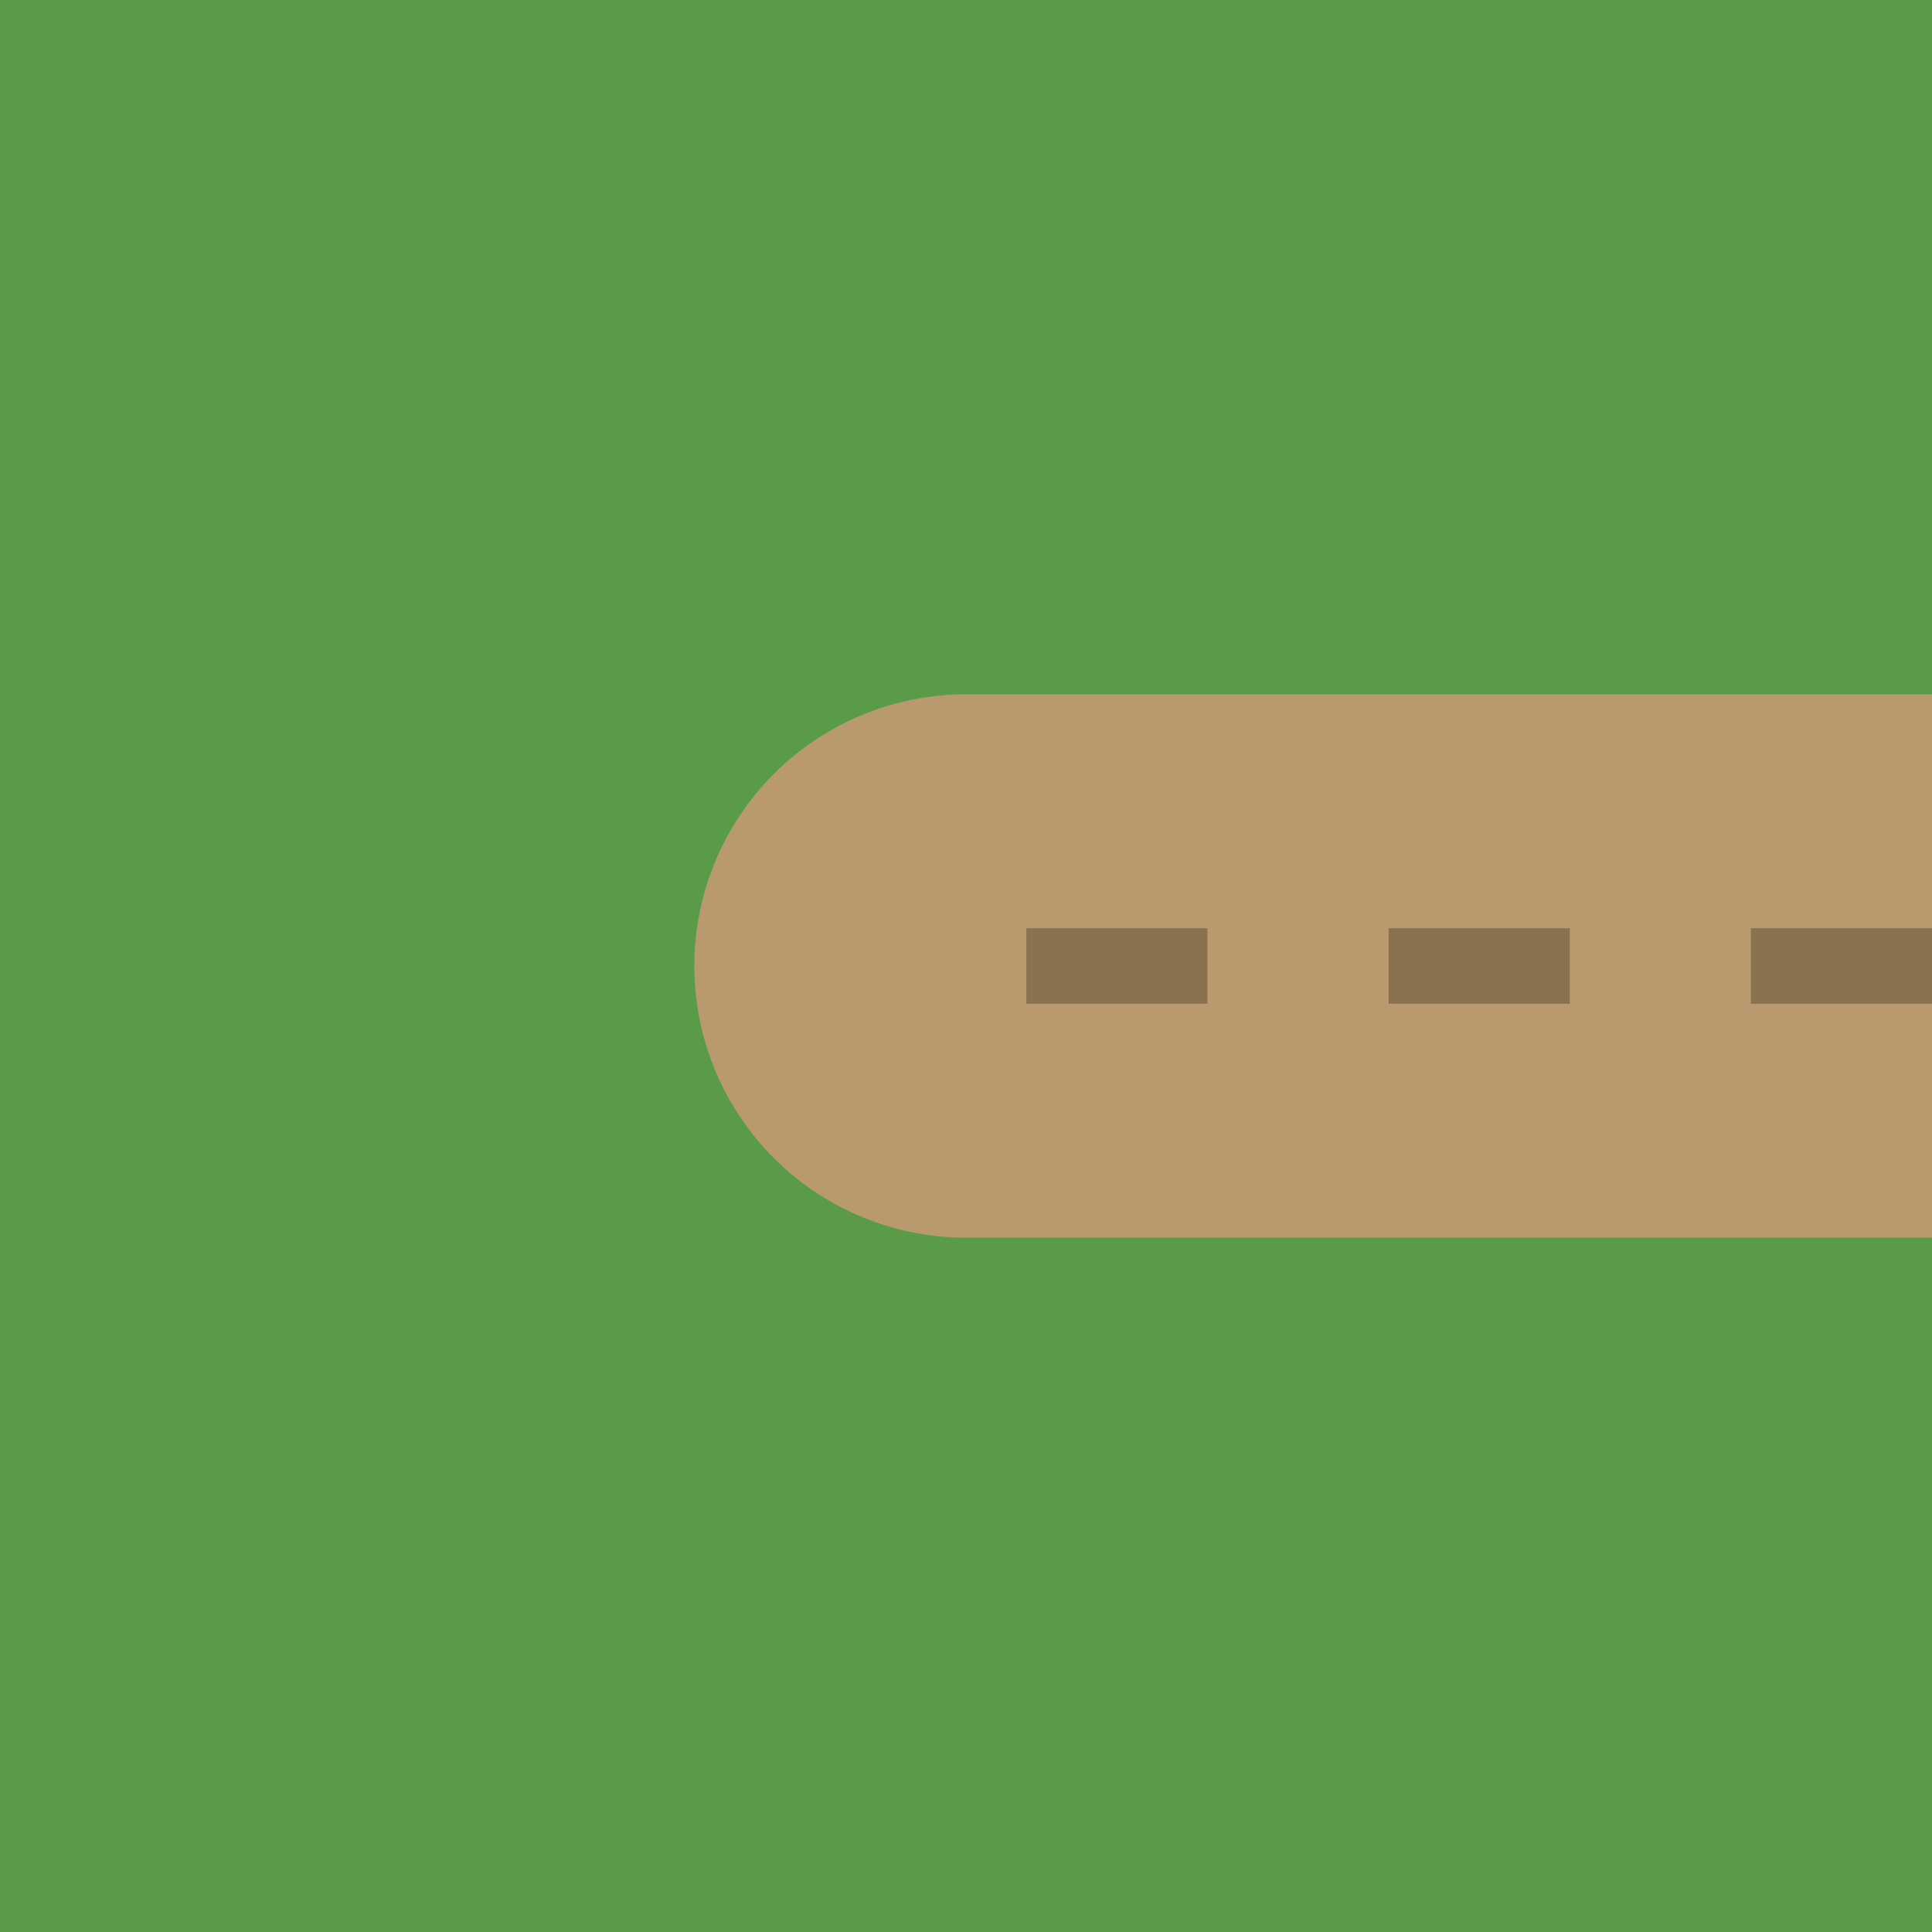
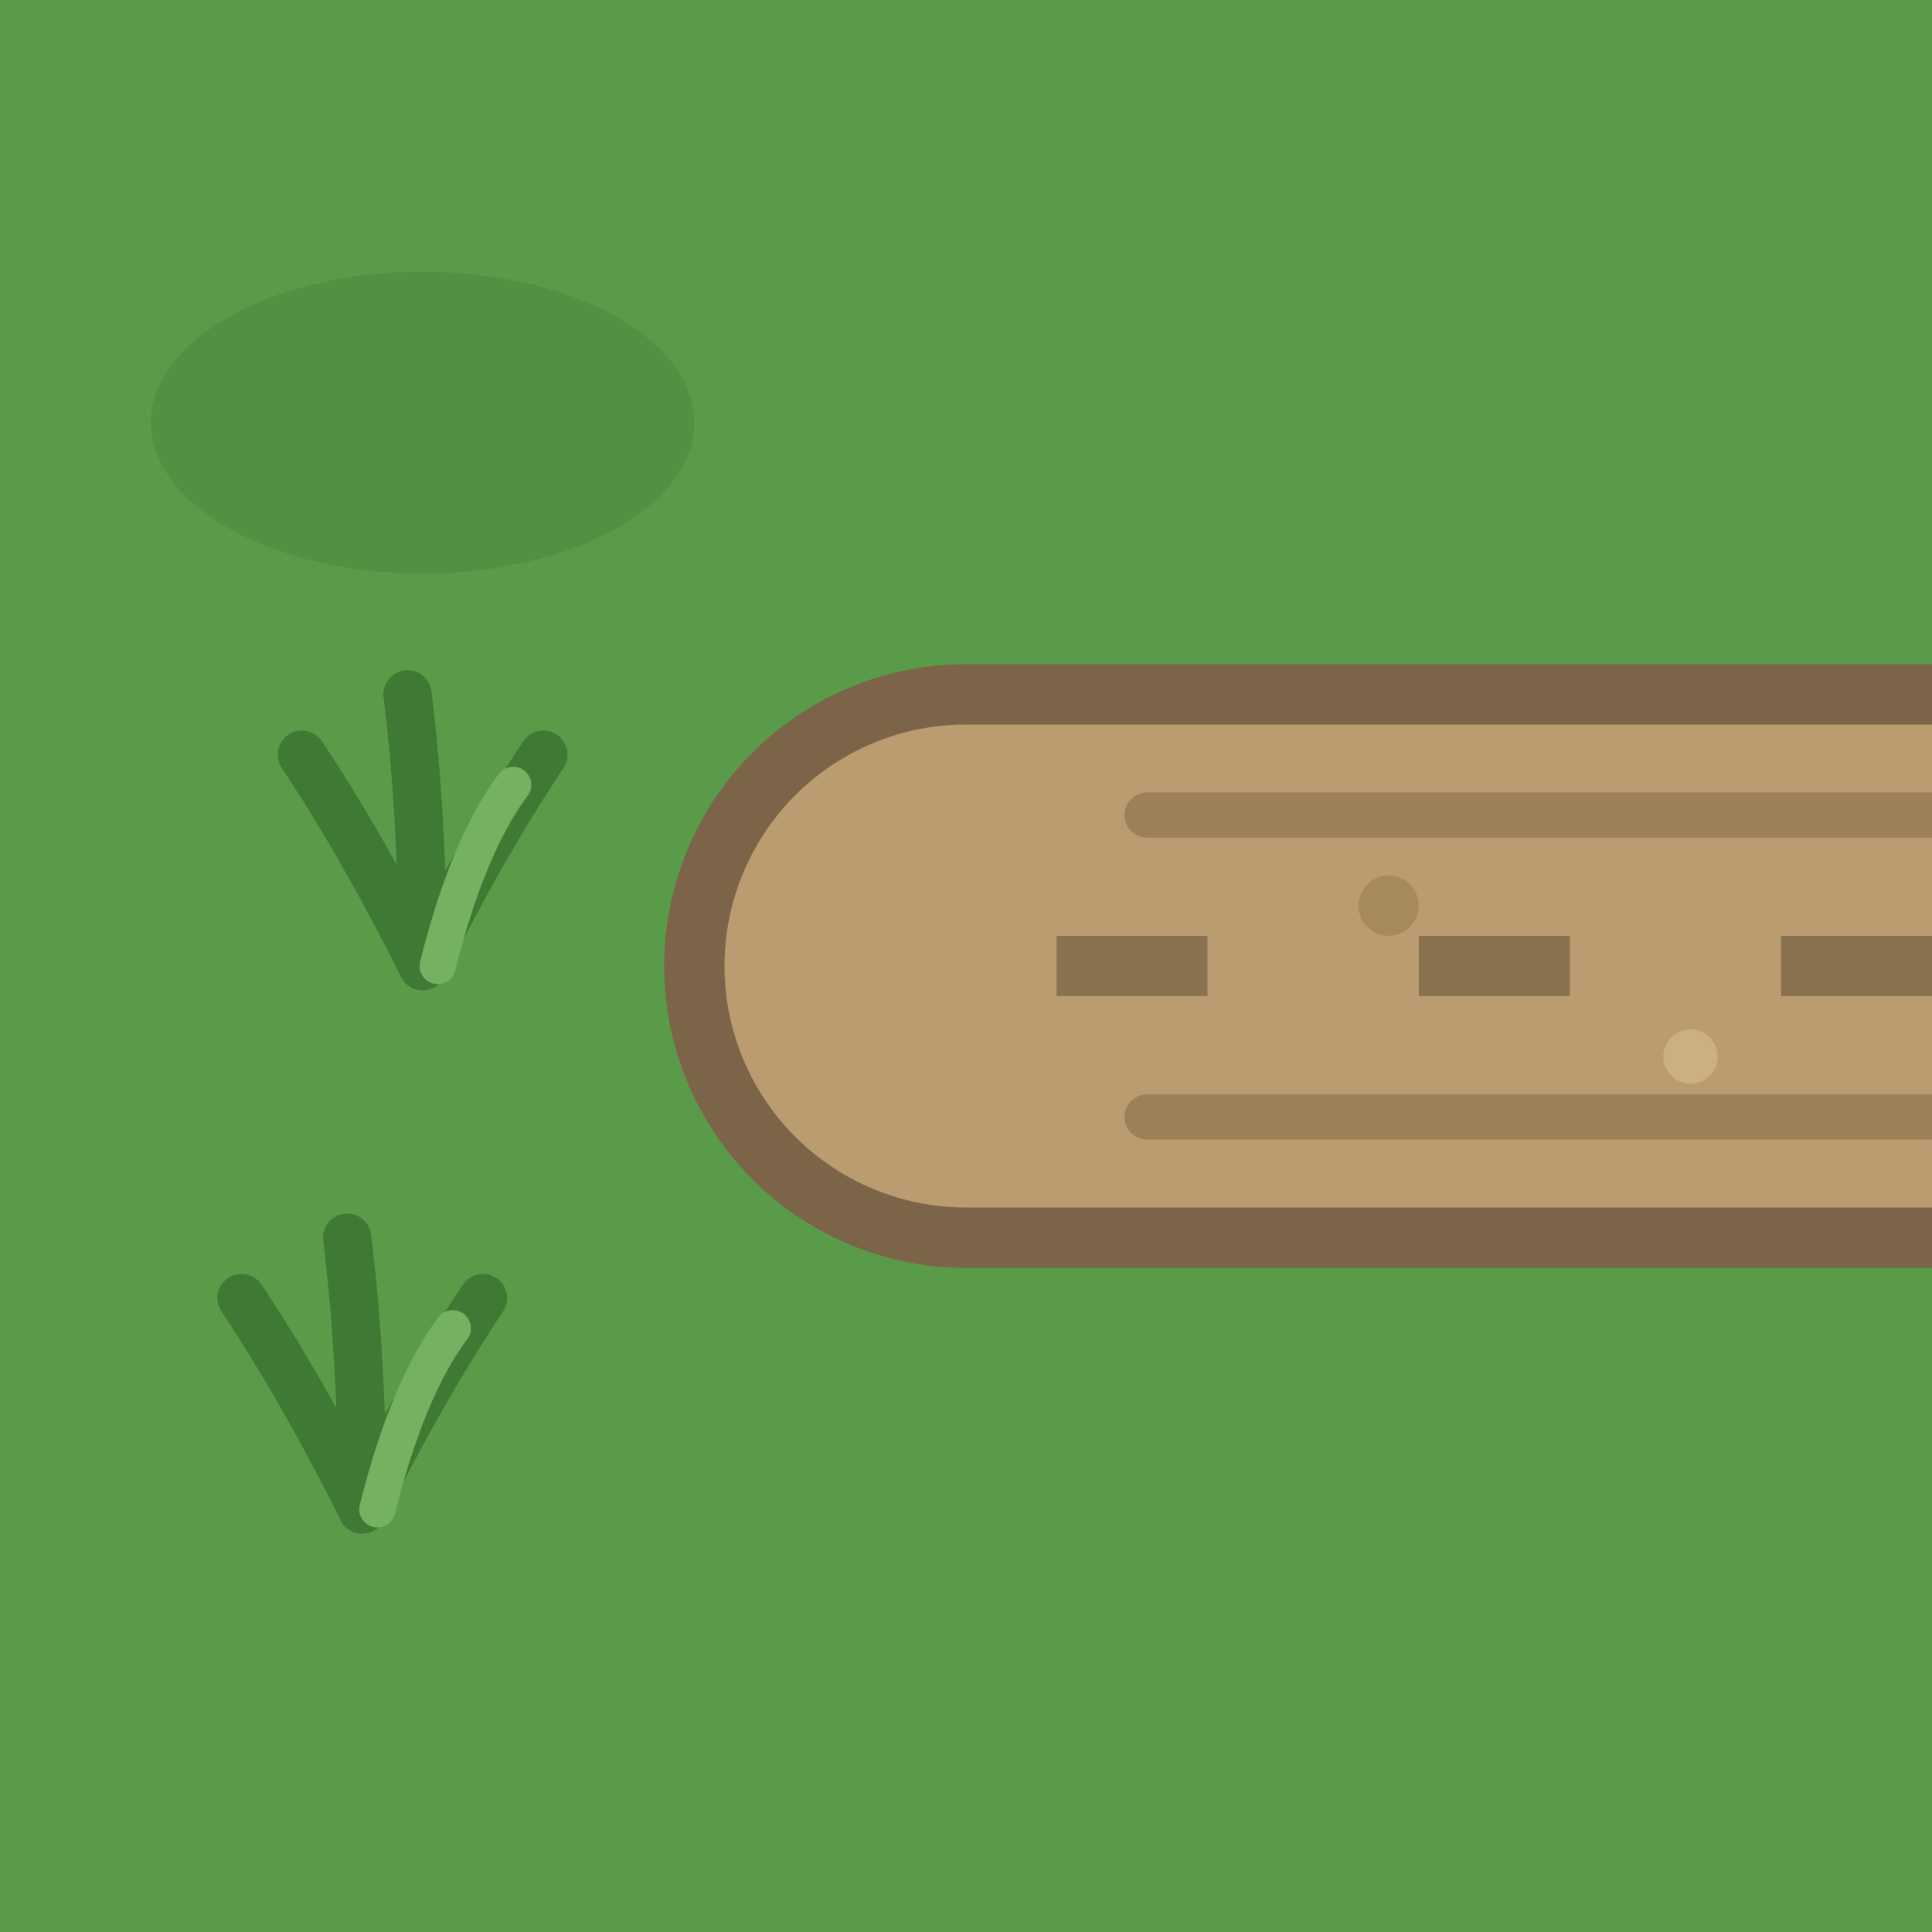
<svg xmlns="http://www.w3.org/2000/svg" viewBox="0 0 64 64">
+   <defs>
+     <g id="t" fill="none" stroke-linecap="round">
+       <path d="M0 0 Q-2 -4 -4 -7" stroke="#3f7a34" stroke-width="1.6" />
+       <path d="M0 0 Q0 -5 -0.5 -9" stroke="#3f7a34" stroke-width="1.6" />
+       <path d="M0 0 Q2 -4 4 -7" stroke="#3f7a34" stroke-width="1.6" />
+       <path d="M0.5 0 Q1.5 -4 3 -6" stroke="#74b160" stroke-width="1.2" />
+     </g>
+   </defs>
  <rect width="64" height="64" fill="#5a9b4a" />
-   <path d="M64 32 L32 32" stroke="#b89a6e" stroke-width="18" stroke-linecap="round" />
-   <path d="M64 32 L32 32" stroke="#8a7150" stroke-width="2.5" stroke-dasharray="6 6" />
+   <ellipse cx="14" cy="14" rx="9" ry="5" fill="#529044" />
+   <use href="#t" transform="translate(12 50)" />
+   <use href="#t" transform="translate(14 32)" />
+   <path d="M64 32 L32 32" stroke="#7c6448" stroke-width="20" fill="none" stroke-linecap="round" />
+   <path d="M64 32 L32 32" stroke="#bb9c70" stroke-width="16" fill="none" stroke-linecap="round" />
+   <g stroke="#9c8158" stroke-width="1.5" fill="none" stroke-linecap="round">
+     <path d="M64 27 L38 27" />
+     <path d="M64 37 L38 37" />
+   </g>
+   <path d="M64 32 L34 32" stroke="#8a7150" stroke-width="2" stroke-dasharray="5 7" fill="none" />
+   <circle cx="46" cy="30" r="1" fill="#a68a5e" />
+   <circle cx="56" cy="35" r="0.9" fill="#cbb083" />
</svg>
